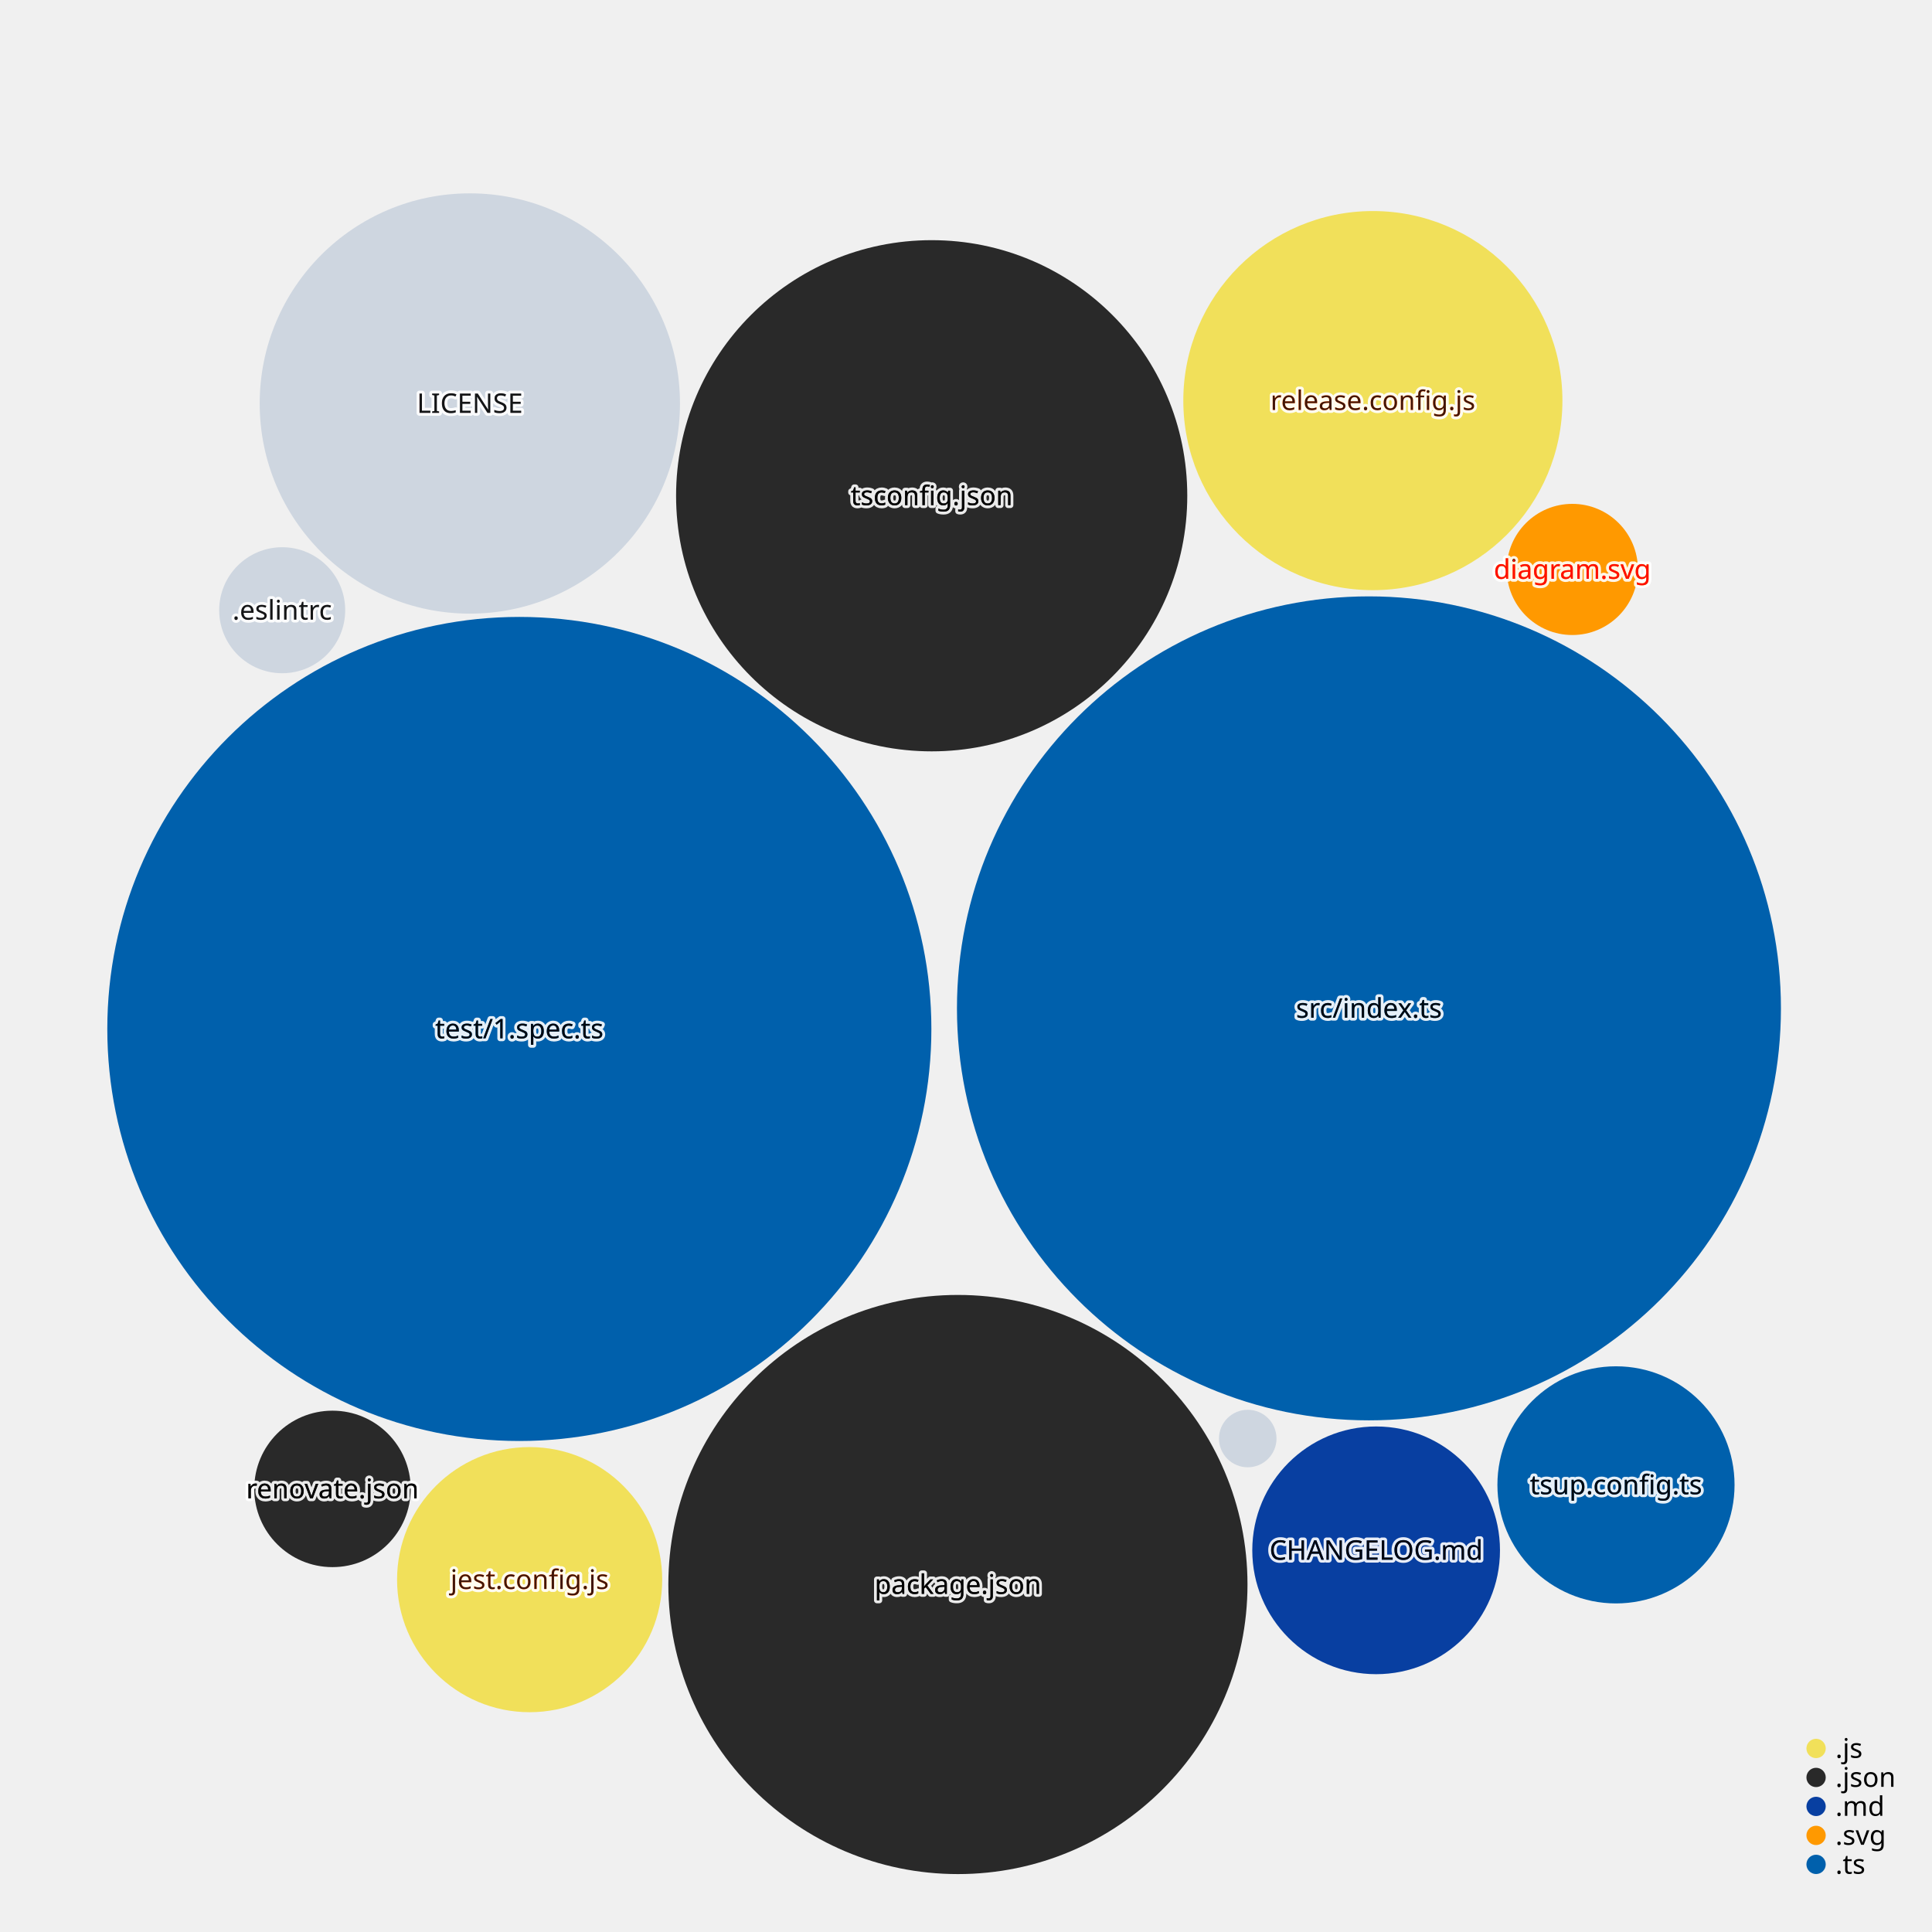
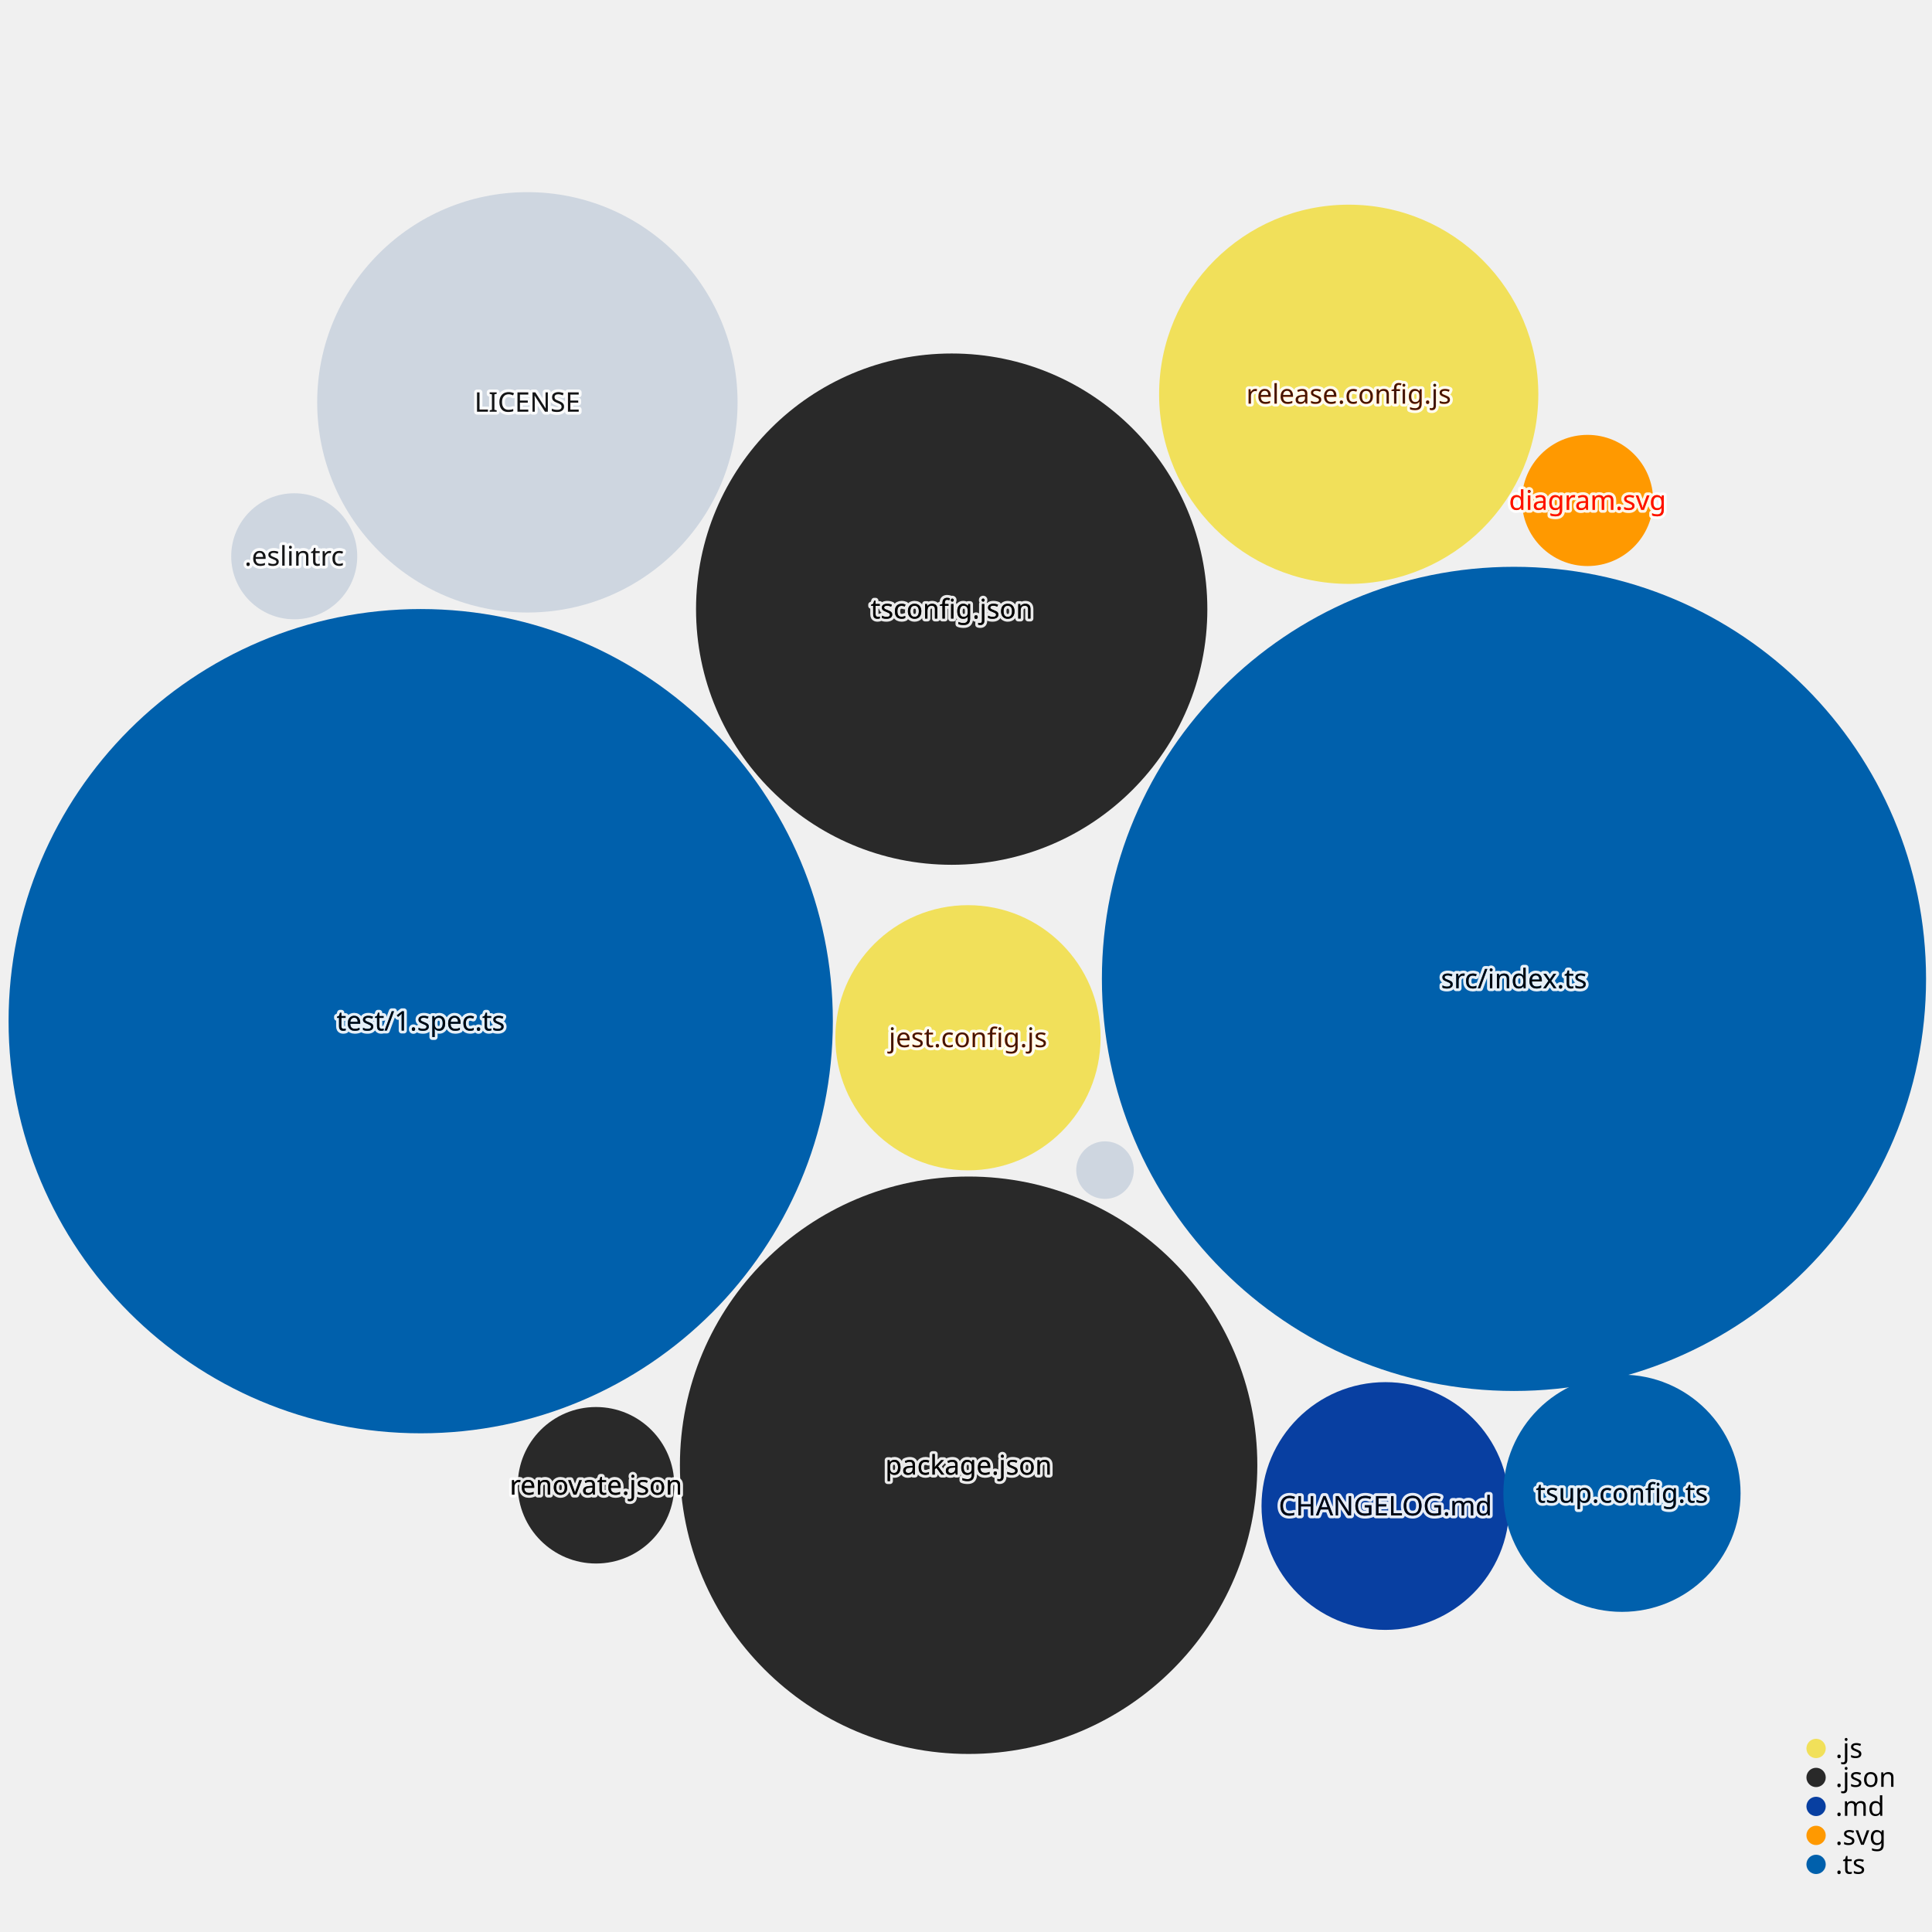
<svg xmlns="http://www.w3.org/2000/svg" width="1000" height="1000" style="background:white;font-family:sans-serif;overflow:visible">
  <defs>
    <filter id="glow" x="-50%" y="-50%" width="200%" height="200%">
      <feGaussianBlur stdDeviation="4" result="coloredBlur" />
      <feMerge>
        <feMergeNode in="coloredBlur" />
        <feMergeNode in="SourceGraphic" />
      </feMerge>
    </filter>
  </defs>
-   <g style="fill:#0060ac;transition:transform 0s ease-out, fill 0.1s ease-out" transform="translate(268.8105, 532.586)">
-     <circle style="transition:all 0.5s ease-out" r="213.269" stroke-width="0" stroke="#374151" />
+   <g style="fill:#0060ac;transition:transform 0s ease-out, fill 0.1s ease-out" transform="translate(217.7584, 528.5554)">
+     <circle style="transition:all 0.5s ease-out" r="213.318" stroke-width="0" stroke="#374151" />
  </g>
-   <g style="fill:#0060ac;transition:transform 0s ease-out, fill 0.1s ease-out" transform="translate(708.5647, 521.9236)">
-     <circle style="transition:all 0.5s ease-out" r="213.243" stroke-width="0" stroke="#374151" />
+   <g style="fill:#0060ac;transition:transform 0s ease-out, fill 0.1s ease-out" transform="translate(783.63, 506.6709)">
+     <circle style="transition:all 0.5s ease-out" r="213.292" stroke-width="0" stroke="#374151" />
  </g>
-   <g style="fill:#292929;transition:transform 0s ease-out, fill 0.1s ease-out" transform="translate(495.8164, 820.1404)">
-     <circle style="transition:all 0.5s ease-out" r="149.883" stroke-width="0" stroke="#374151" />
+   <g style="fill:#292929;transition:transform 0s ease-out, fill 0.1s ease-out" transform="translate(501.3545, 758.4094)">
+     <circle style="transition:all 0.5s ease-out" r="149.436" stroke-width="0" stroke="#374151" />
  </g>
-   <g style="fill:#292929;transition:transform 0s ease-out, fill 0.1s ease-out" transform="translate(482.2345, 256.6055)">
-     <circle style="transition:all 0.5s ease-out" r="132.296" stroke-width="0" stroke="#374151" />
+   <g style="fill:#292929;transition:transform 0s ease-out, fill 0.1s ease-out" transform="translate(492.5929, 315.2914)">
+     <circle style="transition:all 0.5s ease-out" r="132.326" stroke-width="0" stroke="#374151" />
  </g>
-   <g style="fill:#CED6E0;transition:transform 0s ease-out, fill 0.1s ease-out" transform="translate(243.1865, 208.8466)">
-     <circle style="transition:all 0.5s ease-out" r="108.769" stroke-width="0" stroke="#374151" />
+   <g style="fill:#CED6E0;transition:transform 0s ease-out, fill 0.1s ease-out" transform="translate(272.971, 208.2484)">
+     <circle style="transition:all 0.5s ease-out" r="108.793" stroke-width="0" stroke="#374151" />
  </g>
-   <g style="fill:#f1e05a;transition:transform 0s ease-out, fill 0.1s ease-out" transform="translate(710.5932, 207.3543)">
-     <circle style="transition:all 0.5s ease-out" r="98.113" stroke-width="0" stroke="#374151" />
+   <g style="fill:#f1e05a;transition:transform 0s ease-out, fill 0.1s ease-out" transform="translate(698.0919, 204.0802)">
+     <circle style="transition:all 0.5s ease-out" r="98.136" stroke-width="0" stroke="#374151" />
  </g>
-   <g style="fill:#f1e05a;transition:transform 0s ease-out, fill 0.1s ease-out" transform="translate(274.1336, 817.6208)">
-     <circle style="transition:all 0.5s ease-out" r="68.614" stroke-width="0" stroke="#374151" />
+   <g style="fill:#f1e05a;transition:transform 0s ease-out, fill 0.1s ease-out" transform="translate(501.0214, 537.1444)">
+     <circle style="transition:all 0.5s ease-out" r="68.63" stroke-width="0" stroke="#374151" />
  </g>
-   <g style="fill:#083fa1;transition:transform 0s ease-out, fill 0.1s ease-out" transform="translate(712.2848, 802.4491)">
-     <circle style="transition:all 0.5s ease-out" r="64.107" stroke-width="0" stroke="#374151" />
+   <g style="fill:#083fa1;transition:transform 0s ease-out, fill 0.1s ease-out" transform="translate(717.0779, 779.5144)">
+     <circle style="transition:all 0.5s ease-out" r="64.122" stroke-width="0" stroke="#374151" />
  </g>
-   <g style="fill:#0060ac;transition:transform 0s ease-out, fill 0.1s ease-out" transform="translate(836.43, 768.5625)">
-     <circle style="transition:all 0.5s ease-out" r="61.37" stroke-width="0" stroke="#374151" />
+   <g style="fill:#0060ac;transition:transform 0s ease-out, fill 0.1s ease-out" transform="translate(839.529, 772.9124)">
+     <circle style="transition:all 0.5s ease-out" r="61.384" stroke-width="0" stroke="#374151" />
  </g>
-   <g style="fill:#292929;transition:transform 0s ease-out, fill 0.1s ease-out" transform="translate(172.0913, 770.6519)">
-     <circle style="transition:all 0.5s ease-out" r="40.49" stroke-width="0" stroke="#374151" />
+   <g style="fill:#292929;transition:transform 0s ease-out, fill 0.1s ease-out" transform="translate(308.4991, 768.7723)">
+     <circle style="transition:all 0.5s ease-out" r="40.499" stroke-width="0" stroke="#374151" />
  </g>
-   <g style="fill:#ff9900;transition:transform 0s ease-out, fill 0.1s ease-out" transform="translate(813.829, 294.7406)">
-     <circle style="transition:all 0.5s ease-out" r="33.942" stroke-width="0" stroke="#374151" />
+   <g style="fill:#ff9900;transition:transform 0s ease-out, fill 0.1s ease-out" transform="translate(821.7119, 259.0363)">
+     <circle style="transition:all 0.5s ease-out" r="33.95" stroke-width="0" stroke="#374151" />
  </g>
-   <g style="fill:#CED6E0;transition:transform 0s ease-out, fill 0.1s ease-out" transform="translate(146.0638, 315.8517)">
-     <circle style="transition:all 0.5s ease-out" r="32.61" stroke-width="0" stroke="#374151" />
+   <g style="fill:#CED6E0;transition:transform 0s ease-out, fill 0.1s ease-out" transform="translate(152.2919, 287.9285)">
+     <circle style="transition:all 0.5s ease-out" r="32.618" stroke-width="0" stroke="#374151" />
  </g>
-   <g style="fill:#CED6E0;transition:transform 0s ease-out, fill 0.1s ease-out" transform="translate(645.8298, 744.5819)">
-     <circle style="transition:all 0.5s ease-out" r="14.884" stroke-width="0" stroke="#374151" />
+   <g style="fill:#CED6E0;transition:transform 0s ease-out, fill 0.1s ease-out" transform="translate(571.9458, 605.6485)">
+     <circle style="transition:all 0.5s ease-out" r="14.888" stroke-width="0" stroke="#374151" />
  </g>
-   <g style="fill:#0060ac;transition:transform 0s ease-out" transform="translate(268.8105, 532.586)">
+   <g style="fill:#0060ac;transition:transform 0s ease-out" transform="translate(217.7584, 528.5554)">
    <text style="pointer-events:none;opacity:0.9;font-size:14px;font-weight:500;transition:all 0.5s ease-out" fill="#4B5563" text-anchor="middle" dominant-baseline="middle" stroke="white" stroke-width="3" stroke-linejoin="round">test/1.spec.ts</text>
    <text style="pointer-events:none;opacity:1;font-size:14px;font-weight:500;transition:all 0.5s ease-out" text-anchor="middle" dominant-baseline="middle">test/1.spec.ts</text>
    <text style="pointer-events:none;opacity:0.9;font-size:14px;font-weight:500;mix-blend-mode:color-burn;transition:all 0.5s ease-out" fill="#110101" text-anchor="middle" dominant-baseline="middle">test/1.spec.ts</text>
  </g>
-   <g style="fill:#0060ac;transition:transform 0s ease-out" transform="translate(708.5647, 521.9236)">
+   <g style="fill:#0060ac;transition:transform 0s ease-out" transform="translate(783.63, 506.6709)">
    <text style="pointer-events:none;opacity:0.9;font-size:14px;font-weight:500;transition:all 0.5s ease-out" fill="#4B5563" text-anchor="middle" dominant-baseline="middle" stroke="white" stroke-width="3" stroke-linejoin="round">src/index.ts</text>
    <text style="pointer-events:none;opacity:1;font-size:14px;font-weight:500;transition:all 0.5s ease-out" text-anchor="middle" dominant-baseline="middle">src/index.ts</text>
    <text style="pointer-events:none;opacity:0.9;font-size:14px;font-weight:500;mix-blend-mode:color-burn;transition:all 0.5s ease-out" fill="#110101" text-anchor="middle" dominant-baseline="middle">src/index.ts</text>
  </g>
-   <g style="fill:#292929;transition:transform 0s ease-out" transform="translate(495.8164, 820.1404)">
+   <g style="fill:#292929;transition:transform 0s ease-out" transform="translate(501.3545, 758.4094)">
    <text style="pointer-events:none;opacity:0.9;font-size:14px;font-weight:500;transition:all 0.5s ease-out" fill="#4B5563" text-anchor="middle" dominant-baseline="middle" stroke="white" stroke-width="3" stroke-linejoin="round">package.json</text>
    <text style="pointer-events:none;opacity:1;font-size:14px;font-weight:500;transition:all 0.5s ease-out" text-anchor="middle" dominant-baseline="middle">package.json</text>
    <text style="pointer-events:none;opacity:0.9;font-size:14px;font-weight:500;mix-blend-mode:color-burn;transition:all 0.5s ease-out" fill="#110101" text-anchor="middle" dominant-baseline="middle">package.json</text>
  </g>
-   <g style="fill:#292929;transition:transform 0s ease-out" transform="translate(482.2345, 256.6055)">
+   <g style="fill:#292929;transition:transform 0s ease-out" transform="translate(492.5929, 315.2914)">
    <text style="pointer-events:none;opacity:0.9;font-size:14px;font-weight:500;transition:all 0.5s ease-out" fill="#4B5563" text-anchor="middle" dominant-baseline="middle" stroke="white" stroke-width="3" stroke-linejoin="round">tsconfig.json</text>
    <text style="pointer-events:none;opacity:1;font-size:14px;font-weight:500;transition:all 0.5s ease-out" text-anchor="middle" dominant-baseline="middle">tsconfig.json</text>
    <text style="pointer-events:none;opacity:0.9;font-size:14px;font-weight:500;mix-blend-mode:color-burn;transition:all 0.5s ease-out" fill="#110101" text-anchor="middle" dominant-baseline="middle">tsconfig.json</text>
  </g>
-   <g style="fill:#CED6E0;transition:transform 0s ease-out" transform="translate(243.1865, 208.8466)">
+   <g style="fill:#CED6E0;transition:transform 0s ease-out" transform="translate(272.971, 208.2484)">
    <text style="pointer-events:none;opacity:0.9;font-size:14px;font-weight:500;transition:all 0.5s ease-out" fill="#4B5563" text-anchor="middle" dominant-baseline="middle" stroke="white" stroke-width="3" stroke-linejoin="round">LICENSE</text>
    <text style="pointer-events:none;opacity:1;font-size:14px;font-weight:500;transition:all 0.5s ease-out" text-anchor="middle" dominant-baseline="middle">LICENSE</text>
    <text style="pointer-events:none;opacity:0.9;font-size:14px;font-weight:500;mix-blend-mode:color-burn;transition:all 0.5s ease-out" fill="#110101" text-anchor="middle" dominant-baseline="middle">LICENSE</text>
  </g>
-   <g style="fill:#f1e05a;transition:transform 0s ease-out" transform="translate(710.5932, 207.3543)">
+   <g style="fill:#f1e05a;transition:transform 0s ease-out" transform="translate(698.0919, 204.0802)">
    <text style="pointer-events:none;opacity:0.9;font-size:14px;font-weight:500;transition:all 0.5s ease-out" fill="#4B5563" text-anchor="middle" dominant-baseline="middle" stroke="white" stroke-width="3" stroke-linejoin="round">release.config.js</text>
    <text style="pointer-events:none;opacity:1;font-size:14px;font-weight:500;transition:all 0.5s ease-out" text-anchor="middle" dominant-baseline="middle">release.config.js</text>
    <text style="pointer-events:none;opacity:0.9;font-size:14px;font-weight:500;mix-blend-mode:color-burn;transition:all 0.5s ease-out" fill="#110101" text-anchor="middle" dominant-baseline="middle">release.config.js</text>
  </g>
-   <g style="fill:#f1e05a;transition:transform 0s ease-out" transform="translate(274.1336, 817.6208)">
+   <g style="fill:#f1e05a;transition:transform 0s ease-out" transform="translate(501.0214, 537.1444)">
    <text style="pointer-events:none;opacity:0.9;font-size:14px;font-weight:500;transition:all 0.5s ease-out" fill="#4B5563" text-anchor="middle" dominant-baseline="middle" stroke="white" stroke-width="3" stroke-linejoin="round">jest.config.js</text>
    <text style="pointer-events:none;opacity:1;font-size:14px;font-weight:500;transition:all 0.5s ease-out" text-anchor="middle" dominant-baseline="middle">jest.config.js</text>
    <text style="pointer-events:none;opacity:0.9;font-size:14px;font-weight:500;mix-blend-mode:color-burn;transition:all 0.5s ease-out" fill="#110101" text-anchor="middle" dominant-baseline="middle">jest.config.js</text>
  </g>
-   <g style="fill:#083fa1;transition:transform 0s ease-out" transform="translate(712.2848, 802.4491)">
+   <g style="fill:#083fa1;transition:transform 0s ease-out" transform="translate(717.0779, 779.5144)">
    <text style="pointer-events:none;opacity:0.9;font-size:14px;font-weight:500;transition:all 0.5s ease-out" fill="#4B5563" text-anchor="middle" dominant-baseline="middle" stroke="white" stroke-width="3" stroke-linejoin="round">CHANGELOG.md</text>
    <text style="pointer-events:none;opacity:1;font-size:14px;font-weight:500;transition:all 0.5s ease-out" text-anchor="middle" dominant-baseline="middle">CHANGELOG.md</text>
    <text style="pointer-events:none;opacity:0.9;font-size:14px;font-weight:500;mix-blend-mode:color-burn;transition:all 0.5s ease-out" fill="#110101" text-anchor="middle" dominant-baseline="middle">CHANGELOG.md</text>
  </g>
-   <g style="fill:#0060ac;transition:transform 0s ease-out" transform="translate(836.43, 768.5625)">
+   <g style="fill:#0060ac;transition:transform 0s ease-out" transform="translate(839.529, 772.9124)">
    <text style="pointer-events:none;opacity:0.9;font-size:14px;font-weight:500;transition:all 0.5s ease-out" fill="#4B5563" text-anchor="middle" dominant-baseline="middle" stroke="white" stroke-width="3" stroke-linejoin="round">tsup.config.ts</text>
    <text style="pointer-events:none;opacity:1;font-size:14px;font-weight:500;transition:all 0.5s ease-out" text-anchor="middle" dominant-baseline="middle">tsup.config.ts</text>
    <text style="pointer-events:none;opacity:0.9;font-size:14px;font-weight:500;mix-blend-mode:color-burn;transition:all 0.5s ease-out" fill="#110101" text-anchor="middle" dominant-baseline="middle">tsup.config.ts</text>
  </g>
-   <g style="fill:#292929;transition:transform 0s ease-out" transform="translate(172.0913, 770.6519)">
+   <g style="fill:#292929;transition:transform 0s ease-out" transform="translate(308.4991, 768.7723)">
    <text style="pointer-events:none;opacity:0.9;font-size:14px;font-weight:500;transition:all 0.5s ease-out" fill="#4B5563" text-anchor="middle" dominant-baseline="middle" stroke="white" stroke-width="3" stroke-linejoin="round">renovate.json</text>
    <text style="pointer-events:none;opacity:1;font-size:14px;font-weight:500;transition:all 0.5s ease-out" text-anchor="middle" dominant-baseline="middle">renovate.json</text>
    <text style="pointer-events:none;opacity:0.9;font-size:14px;font-weight:500;mix-blend-mode:color-burn;transition:all 0.5s ease-out" fill="#110101" text-anchor="middle" dominant-baseline="middle">renovate.json</text>
  </g>
-   <g style="fill:#ff9900;transition:transform 0s ease-out" transform="translate(813.829, 294.7406)">
+   <g style="fill:#ff9900;transition:transform 0s ease-out" transform="translate(821.7119, 259.0363)">
    <text style="pointer-events:none;opacity:0.9;font-size:14px;font-weight:500;transition:all 0.5s ease-out" fill="#4B5563" text-anchor="middle" dominant-baseline="middle" stroke="white" stroke-width="3" stroke-linejoin="round">diagram.svg</text>
    <text style="pointer-events:none;opacity:1;font-size:14px;font-weight:500;transition:all 0.5s ease-out" text-anchor="middle" dominant-baseline="middle">diagram.svg</text>
    <text style="pointer-events:none;opacity:0.9;font-size:14px;font-weight:500;mix-blend-mode:color-burn;transition:all 0.5s ease-out" fill="#110101" text-anchor="middle" dominant-baseline="middle">diagram.svg</text>
  </g>
-   <g style="fill:#CED6E0;transition:transform 0s ease-out" transform="translate(146.0638, 315.8517)">
+   <g style="fill:#CED6E0;transition:transform 0s ease-out" transform="translate(152.2919, 287.9285)">
    <text style="pointer-events:none;opacity:0.9;font-size:14px;font-weight:500;transition:all 0.5s ease-out" fill="#4B5563" text-anchor="middle" dominant-baseline="middle" stroke="white" stroke-width="3" stroke-linejoin="round">.eslintrc</text>
    <text style="pointer-events:none;opacity:1;font-size:14px;font-weight:500;transition:all 0.5s ease-out" text-anchor="middle" dominant-baseline="middle">.eslintrc</text>
    <text style="pointer-events:none;opacity:0.9;font-size:14px;font-weight:500;mix-blend-mode:color-burn;transition:all 0.5s ease-out" fill="#110101" text-anchor="middle" dominant-baseline="middle">.eslintrc</text>
  </g>
  <g transform="translate(940, 905)">
    <g transform="translate(0, 0)">
      <circle r="5" fill="#f1e05a" />
      <text x="10" style="font-size:14px;font-weight:300" dominant-baseline="middle">.js</text>
    </g>
    <g transform="translate(0, 15)">
      <circle r="5" fill="#292929" />
      <text x="10" style="font-size:14px;font-weight:300" dominant-baseline="middle">.json</text>
    </g>
    <g transform="translate(0, 30)">
      <circle r="5" fill="#083fa1" />
      <text x="10" style="font-size:14px;font-weight:300" dominant-baseline="middle">.md</text>
    </g>
    <g transform="translate(0, 45)">
      <circle r="5" fill="#ff9900" />
      <text x="10" style="font-size:14px;font-weight:300" dominant-baseline="middle">.svg</text>
    </g>
    <g transform="translate(0, 60)">
      <circle r="5" fill="#0060ac" />
      <text x="10" style="font-size:14px;font-weight:300" dominant-baseline="middle">.ts</text>
    </g>
    <g fill="#9CA3AF" style="font-weight:300;font-style:italic;font-size:12px">each dot sized by file size</g>
  </g>
</svg>
